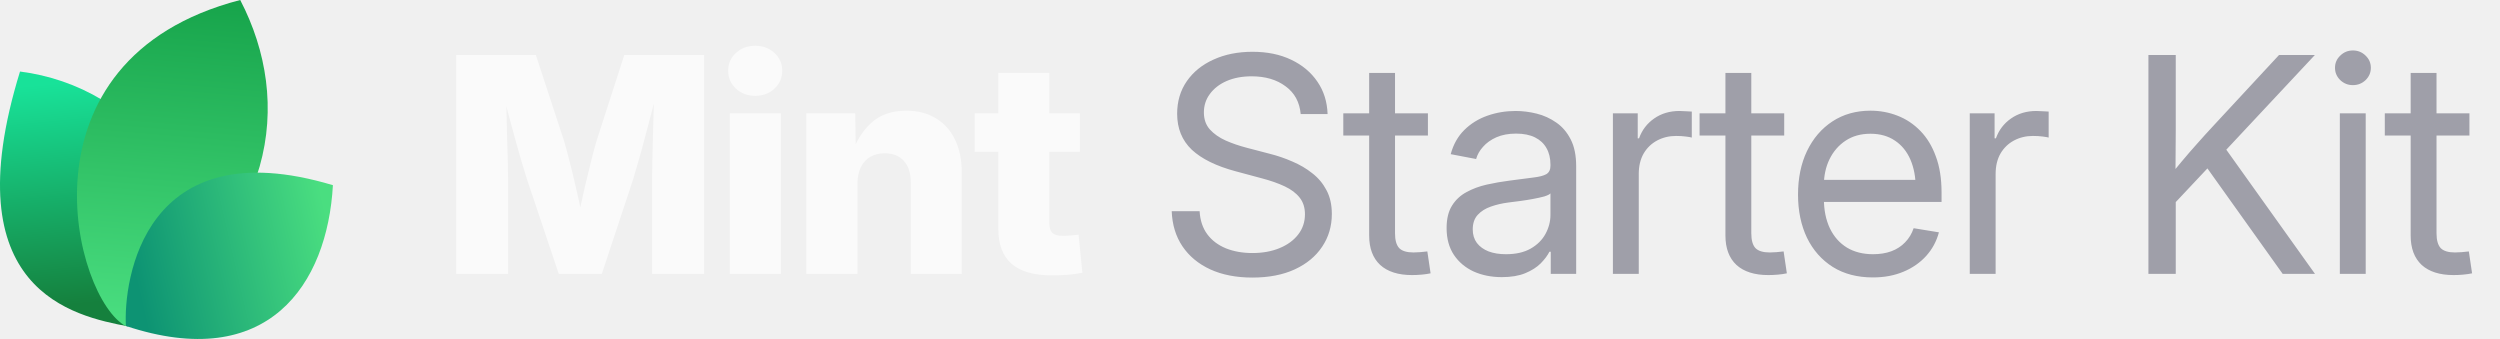
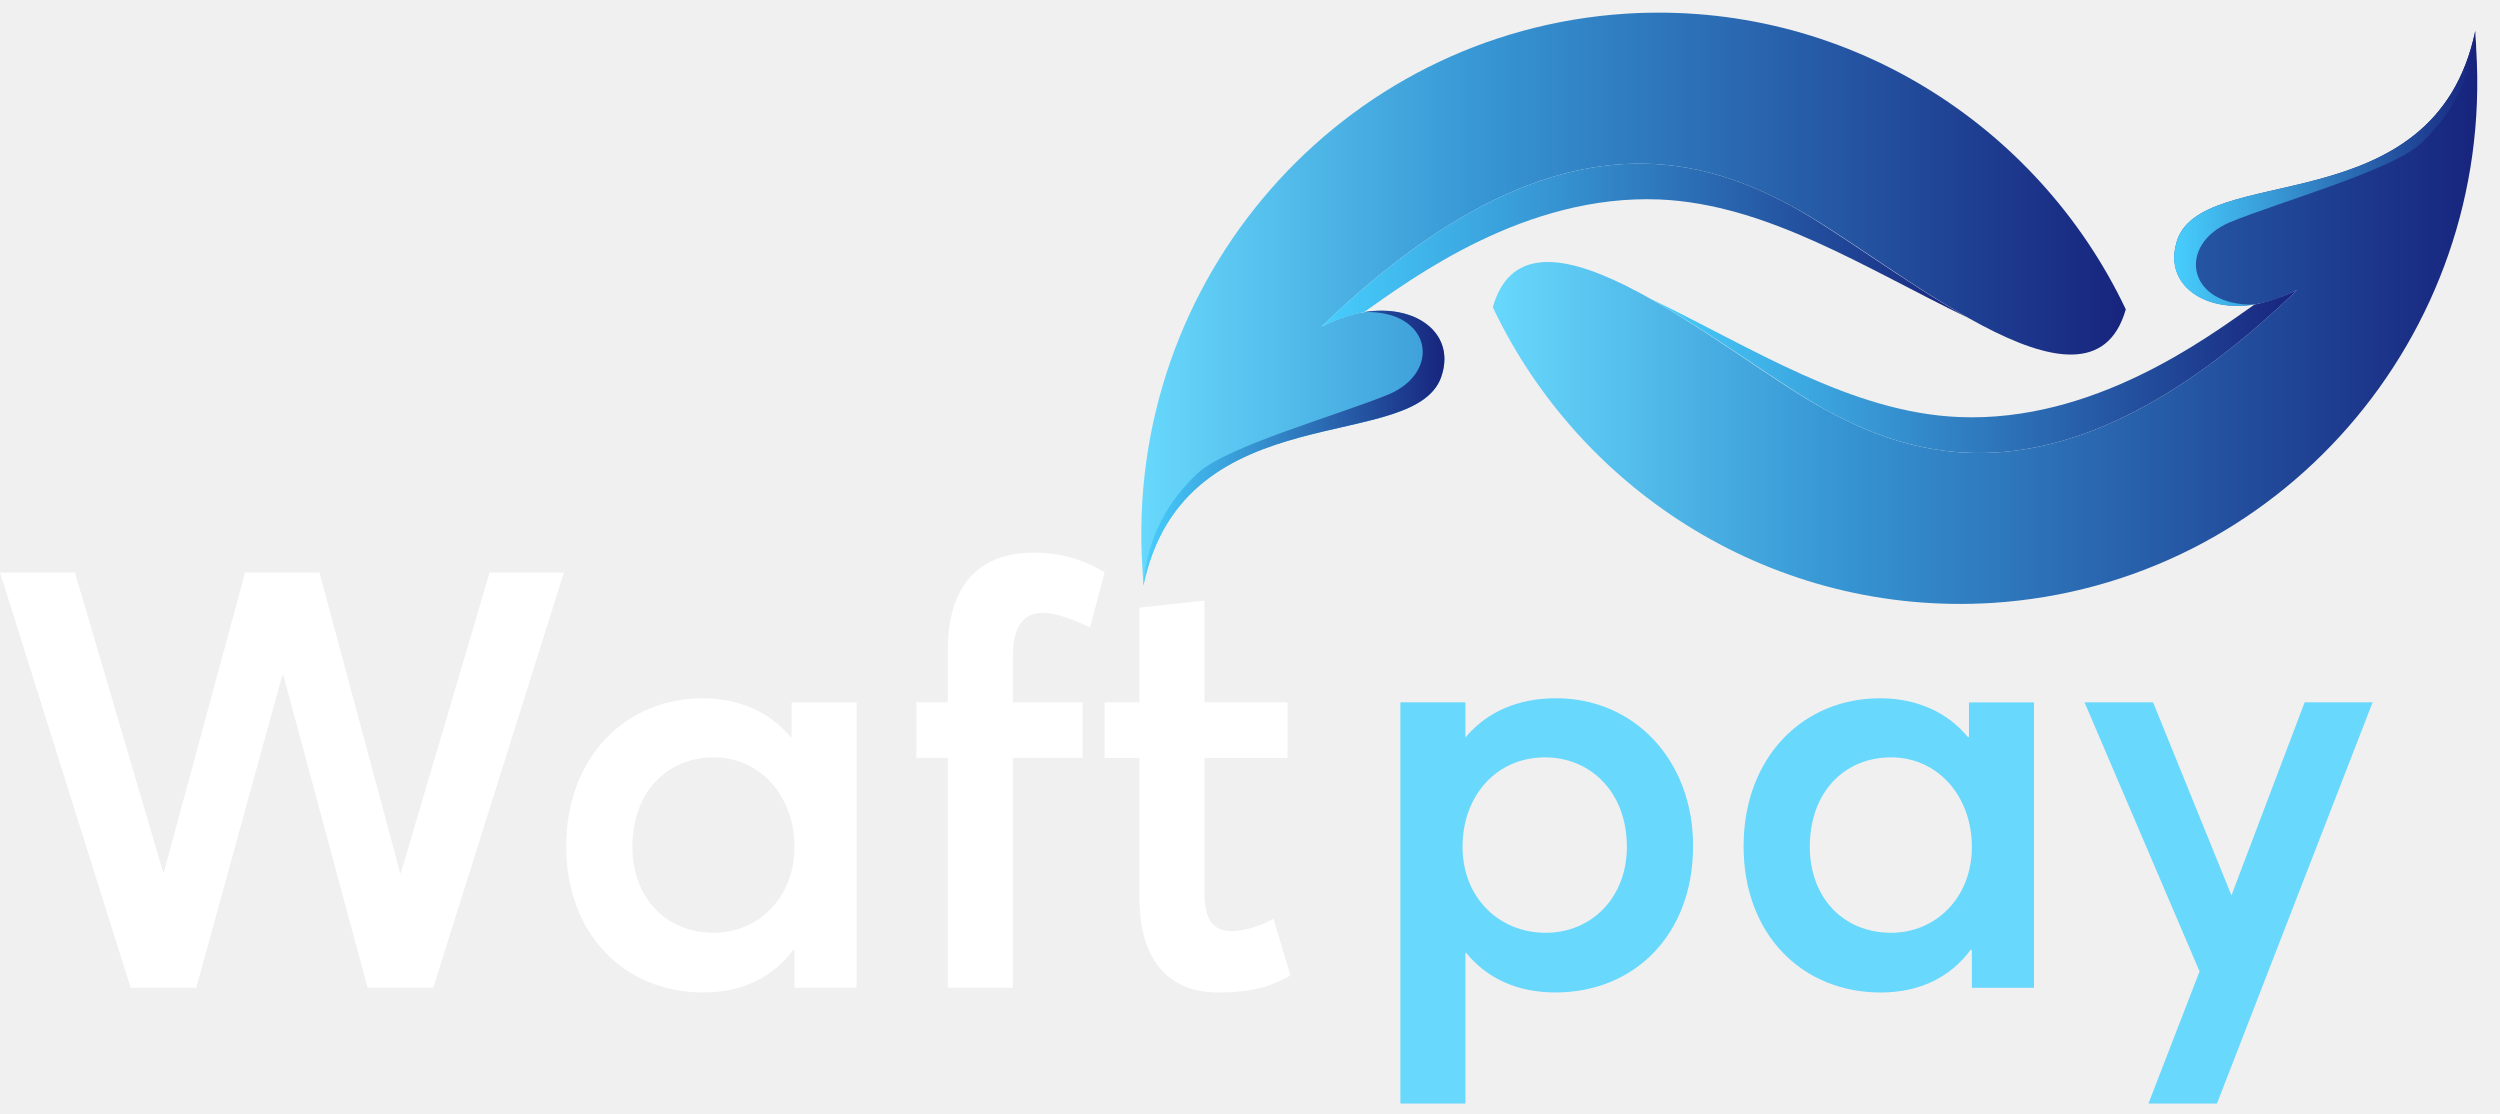
- <svg xmlns="http://www.w3.org/2000/svg" width="177" height="24" viewBox="0 0 177 24" fill="none">
-   <path d="M9.061 23.108C5.268 22.377 -3.391 20.627 1.417 5.064C9.634 6.099 16.973 14.064 9.061 23.108Z" fill="url(#paint0_linear_17557_2145)" />
-   <path d="M8.919 23.094C5.276 21.222 0.784 4.209 17.007 0C20.757 7.193 19.621 16.545 8.919 23.094Z" fill="url(#paint1_linear_17557_2145)" />
-   <path d="M8.914 23.079C8.735 19.882 10.159 9.085 23.57 13.111C23.181 20.123 18.984 26.418 8.914 23.079Z" fill="url(#paint2_linear_17557_2145)" />
-   <path d="M32.301 19.392V3.894H37.938L39.925 9.948C40.036 10.315 40.164 10.787 40.31 11.362C40.462 11.938 40.611 12.552 40.757 13.204C40.91 13.855 41.048 14.483 41.173 15.086C41.305 15.682 41.412 16.192 41.495 16.615H40.695C40.771 16.192 40.871 15.682 40.996 15.086C41.128 14.49 41.267 13.866 41.412 13.214C41.565 12.562 41.714 11.948 41.86 11.373C42.005 10.79 42.133 10.315 42.244 9.948L44.2 3.894H49.848V19.392H46.166V12.704C46.166 12.357 46.173 11.917 46.187 11.383C46.2 10.849 46.214 10.27 46.228 9.646C46.249 9.022 46.266 8.391 46.28 7.753C46.301 7.115 46.311 6.519 46.311 5.964H46.623C46.485 6.561 46.332 7.181 46.166 7.826C45.999 8.471 45.833 9.102 45.666 9.719C45.507 10.336 45.351 10.901 45.198 11.414C45.053 11.928 44.928 12.357 44.824 12.704L42.608 19.392H39.561L37.314 12.704C37.203 12.357 37.072 11.928 36.919 11.414C36.773 10.901 36.614 10.34 36.441 9.729C36.274 9.112 36.104 8.481 35.931 7.836C35.764 7.192 35.608 6.567 35.463 5.964H35.827C35.834 6.512 35.844 7.105 35.858 7.743C35.872 8.374 35.886 9.005 35.9 9.636C35.92 10.26 35.938 10.839 35.952 11.373C35.965 11.907 35.972 12.351 35.972 12.704V19.392H32.301ZM51.668 19.392V8.024H55.288V19.392H51.668ZM53.468 6.786C52.927 6.786 52.473 6.616 52.105 6.276C51.738 5.93 51.554 5.507 51.554 5.007C51.554 4.508 51.738 4.088 52.105 3.749C52.473 3.409 52.927 3.239 53.468 3.239C54.009 3.239 54.463 3.409 54.83 3.749C55.198 4.082 55.382 4.501 55.382 5.007C55.382 5.507 55.198 5.93 54.83 6.276C54.463 6.616 54.009 6.786 53.468 6.786ZM60.708 13.027V19.392H57.088V8.024H60.551L60.593 10.967H60.281C60.593 10.024 61.061 9.268 61.685 8.7C62.309 8.124 63.138 7.836 64.171 7.836C64.975 7.836 65.672 8.017 66.262 8.377C66.851 8.731 67.302 9.234 67.614 9.885C67.933 10.537 68.092 11.307 68.092 12.194V19.392H64.483V12.912C64.483 12.26 64.32 11.754 63.994 11.394C63.675 11.033 63.221 10.853 62.632 10.853C62.25 10.853 61.914 10.936 61.623 11.102C61.332 11.269 61.106 11.515 60.947 11.841C60.787 12.16 60.708 12.555 60.708 13.027ZM76.456 8.024V10.749H69.008V8.024H76.456ZM70.683 5.163H74.292V15.783C74.292 16.102 74.361 16.334 74.5 16.48C74.646 16.625 74.899 16.698 75.259 16.698C75.405 16.698 75.596 16.688 75.831 16.667C76.074 16.646 76.251 16.629 76.362 16.615L76.632 19.309C76.313 19.378 75.963 19.427 75.582 19.455C75.207 19.482 74.836 19.496 74.469 19.496C73.2 19.496 72.25 19.222 71.619 18.674C70.995 18.127 70.683 17.308 70.683 16.22V5.163Z" fill="#FAFAFA" />
-   <path d="M88.667 19.652C87.523 19.652 86.528 19.458 85.682 19.07C84.843 18.681 84.188 18.137 83.716 17.437C83.245 16.736 82.992 15.908 82.957 14.951H84.933C84.968 15.596 85.148 16.14 85.474 16.584C85.8 17.021 86.24 17.354 86.795 17.582C87.35 17.804 87.974 17.915 88.667 17.915C89.388 17.915 90.026 17.801 90.581 17.572C91.143 17.343 91.583 17.024 91.902 16.615C92.228 16.199 92.391 15.717 92.391 15.169C92.391 14.698 92.266 14.306 92.017 13.994C91.767 13.675 91.413 13.408 90.956 13.193C90.498 12.978 89.954 12.787 89.323 12.621L87.502 12.132C86.123 11.765 85.082 11.255 84.382 10.603C83.689 9.944 83.342 9.095 83.342 8.055C83.342 7.174 83.571 6.404 84.028 5.746C84.486 5.087 85.117 4.577 85.921 4.217C86.726 3.849 87.645 3.666 88.678 3.666C89.718 3.666 90.63 3.853 91.413 4.227C92.204 4.602 92.824 5.122 93.275 5.787C93.726 6.446 93.965 7.209 93.993 8.076H92.089C92.013 7.23 91.656 6.574 91.018 6.11C90.387 5.638 89.586 5.403 88.615 5.403C87.95 5.403 87.36 5.513 86.847 5.735C86.341 5.957 85.946 6.262 85.661 6.651C85.377 7.032 85.235 7.469 85.235 7.961C85.235 8.447 85.377 8.849 85.661 9.168C85.946 9.48 86.317 9.74 86.774 9.948C87.232 10.149 87.724 10.319 88.251 10.457L89.884 10.884C90.439 11.023 90.977 11.206 91.496 11.435C92.023 11.657 92.495 11.934 92.911 12.267C93.334 12.593 93.67 12.995 93.92 13.474C94.17 13.945 94.294 14.504 94.294 15.149C94.294 16.015 94.066 16.788 93.608 17.468C93.157 18.148 92.512 18.681 91.673 19.07C90.834 19.458 89.832 19.652 88.667 19.652ZM101.097 8.024V9.594H95.106V8.024H101.097ZM96.937 5.163H98.767V16.521C98.767 17 98.865 17.347 99.059 17.562C99.26 17.77 99.6 17.874 100.078 17.874C100.21 17.874 100.366 17.867 100.546 17.853C100.733 17.832 100.903 17.815 101.056 17.801L101.285 19.351C101.097 19.392 100.886 19.423 100.65 19.444C100.414 19.465 100.189 19.475 99.974 19.475C98.996 19.475 98.244 19.236 97.717 18.758C97.197 18.272 96.937 17.579 96.937 16.677V5.163ZM106.33 19.621C105.595 19.621 104.932 19.489 104.343 19.226C103.754 18.955 103.285 18.564 102.939 18.05C102.592 17.53 102.419 16.896 102.419 16.147C102.419 15.495 102.547 14.965 102.804 14.556C103.06 14.146 103.403 13.828 103.833 13.599C104.263 13.363 104.742 13.186 105.269 13.068C105.796 12.95 106.333 12.857 106.881 12.787C107.574 12.69 108.132 12.617 108.555 12.569C108.978 12.52 109.287 12.441 109.481 12.33C109.675 12.212 109.772 12.014 109.772 11.737V11.654C109.772 11.203 109.679 10.815 109.492 10.489C109.311 10.163 109.041 9.91 108.68 9.729C108.32 9.549 107.872 9.459 107.338 9.459C106.805 9.459 106.34 9.546 105.945 9.719C105.556 9.892 105.241 10.118 104.998 10.395C104.755 10.665 104.593 10.953 104.509 11.258L102.71 10.915C102.897 10.222 103.22 9.65 103.677 9.199C104.135 8.748 104.679 8.412 105.31 8.19C105.941 7.968 106.607 7.857 107.307 7.857C107.8 7.857 108.295 7.92 108.795 8.044C109.301 8.169 109.765 8.381 110.188 8.679C110.611 8.97 110.951 9.369 111.208 9.875C111.464 10.374 111.593 11.005 111.593 11.768V19.392H109.793V17.822H109.7C109.568 18.085 109.363 18.359 109.086 18.643C108.809 18.921 108.444 19.153 107.994 19.34C107.543 19.527 106.988 19.621 106.33 19.621ZM106.621 17.998C107.321 17.998 107.904 17.867 108.368 17.603C108.84 17.333 109.19 16.986 109.419 16.563C109.654 16.133 109.772 15.682 109.772 15.211V13.692C109.703 13.769 109.554 13.841 109.325 13.911C109.096 13.973 108.829 14.032 108.524 14.088C108.226 14.143 107.921 14.192 107.609 14.233C107.304 14.275 107.033 14.309 106.798 14.337C106.354 14.393 105.938 14.49 105.549 14.628C105.168 14.76 104.86 14.954 104.624 15.211C104.388 15.467 104.27 15.811 104.27 16.241C104.27 16.615 104.367 16.934 104.561 17.198C104.762 17.461 105.04 17.662 105.393 17.801C105.747 17.933 106.156 17.998 106.621 17.998ZM114.193 19.392V8.024H115.951V9.792H116.045C116.253 9.209 116.61 8.741 117.116 8.388C117.622 8.034 118.219 7.857 118.905 7.857C119.058 7.857 119.217 7.864 119.384 7.878C119.55 7.885 119.682 7.892 119.779 7.899V9.74C119.716 9.719 119.578 9.695 119.363 9.667C119.155 9.639 118.922 9.625 118.666 9.625C118.174 9.625 117.726 9.733 117.324 9.948C116.922 10.163 116.603 10.471 116.367 10.874C116.138 11.276 116.024 11.758 116.024 12.319V19.392H114.193ZM126.322 8.024V9.594H120.33V8.024H126.322ZM122.161 5.163H123.992V16.521C123.992 17 124.089 17.347 124.283 17.562C124.484 17.77 124.824 17.874 125.302 17.874C125.434 17.874 125.59 17.867 125.77 17.853C125.958 17.832 126.127 17.815 126.28 17.801L126.509 19.351C126.322 19.392 126.11 19.423 125.874 19.444C125.639 19.465 125.413 19.475 125.198 19.475C124.221 19.475 123.468 19.236 122.941 18.758C122.421 18.272 122.161 17.579 122.161 16.677V5.163ZM132.604 19.642C131.502 19.642 130.555 19.396 129.765 18.903C128.974 18.404 128.364 17.714 127.934 16.834C127.511 15.946 127.3 14.927 127.3 13.775C127.3 12.611 127.511 11.584 127.934 10.697C128.364 9.802 128.964 9.102 129.734 8.596C130.51 8.089 131.408 7.836 132.428 7.836C133.1 7.836 133.738 7.954 134.341 8.19C134.952 8.426 135.489 8.783 135.954 9.261C136.425 9.74 136.793 10.343 137.056 11.071C137.327 11.792 137.462 12.645 137.462 13.63V14.296H128.433V12.735H136.463L135.631 13.297C135.631 12.541 135.506 11.876 135.257 11.3C135.007 10.725 134.643 10.277 134.165 9.958C133.686 9.632 133.107 9.469 132.428 9.469C131.748 9.469 131.162 9.632 130.67 9.958C130.177 10.284 129.796 10.725 129.526 11.279C129.262 11.827 129.13 12.441 129.13 13.12V14.046C129.13 14.864 129.273 15.572 129.557 16.168C129.841 16.757 130.243 17.211 130.763 17.53C131.283 17.842 131.901 17.998 132.615 17.998C133.093 17.998 133.523 17.929 133.905 17.79C134.293 17.645 134.619 17.433 134.882 17.156C135.153 16.879 135.354 16.546 135.486 16.157L137.275 16.449C137.108 17.08 136.81 17.634 136.38 18.113C135.95 18.591 135.413 18.966 134.768 19.236C134.123 19.507 133.402 19.642 132.604 19.642ZM139.459 19.392V8.024H141.217V9.792H141.311C141.519 9.209 141.876 8.741 142.382 8.388C142.888 8.034 143.485 7.857 144.171 7.857C144.324 7.857 144.483 7.864 144.649 7.878C144.816 7.885 144.948 7.892 145.045 7.899V9.74C144.982 9.719 144.844 9.695 144.629 9.667C144.421 9.639 144.188 9.625 143.932 9.625C143.439 9.625 142.992 9.733 142.59 9.948C142.188 10.163 141.869 10.471 141.633 10.874C141.404 11.276 141.29 11.758 141.29 12.319V19.392H139.459ZM153.429 14.961V12.715C153.783 12.257 154.136 11.82 154.49 11.404C154.844 10.981 155.204 10.565 155.572 10.156C155.939 9.74 156.314 9.327 156.695 8.918L161.355 3.894H163.893L157.277 10.967H157.184L153.429 14.961ZM152.108 19.392V3.894H154.043V9.241L154.022 12.559L154.043 13.505V19.392H152.108ZM161.615 19.392L155.967 11.477L157.173 9.969L163.903 19.392H161.615ZM165.661 19.392V8.024H167.492V19.392H165.661ZM166.587 6.027C166.24 6.027 165.942 5.909 165.692 5.673C165.443 5.43 165.318 5.139 165.318 4.799C165.318 4.459 165.443 4.172 165.692 3.936C165.942 3.693 166.24 3.572 166.587 3.572C166.934 3.572 167.232 3.693 167.482 3.936C167.731 4.172 167.856 4.459 167.856 4.799C167.856 5.139 167.731 5.43 167.482 5.673C167.232 5.909 166.934 6.027 166.587 6.027ZM174.836 8.024V9.594H168.844V8.024H174.836ZM170.675 5.163H172.506V16.521C172.506 17 172.603 17.347 172.797 17.562C172.998 17.77 173.338 17.874 173.816 17.874C173.948 17.874 174.104 17.867 174.284 17.853C174.472 17.832 174.641 17.815 174.794 17.801L175.023 19.351C174.836 19.392 174.624 19.423 174.388 19.444C174.153 19.465 173.927 19.475 173.712 19.475C172.735 19.475 171.982 19.236 171.455 18.758C170.935 18.272 170.675 17.579 170.675 16.677V5.163Z" fill="#9F9FA9" />
+ <svg xmlns="http://www.w3.org/2000/svg" width="110" height="49">
  <defs>
-     <linearGradient id="paint0_linear_17557_2145" x1="3.776" y1="5.916" x2="5.232" y2="21.559" gradientUnits="userSpaceOnUse">
-       <stop stop-color="#18E299" />
-       <stop offset="1" stop-color="#15803D" />
-     </linearGradient>
-     <linearGradient id="paint1_linear_17557_2145" x1="12.171" y1="-0.718" x2="10.19" y2="22.983" gradientUnits="userSpaceOnUse">
-       <stop stop-color="#16A34A" />
-       <stop offset="1" stop-color="#4ADE80" />
-     </linearGradient>
-     <linearGradient id="paint2_linear_17557_2145" x1="23.133" y1="15.353" x2="9.338" y2="18.52" gradientUnits="userSpaceOnUse">
-       <stop stop-color="#4ADE80" />
-       <stop offset="1" stop-color="#0D9373" />
+     <linearGradient id="gradient_0" gradientUnits="userSpaceOnUse" x1="0" y1="12.606" x2="43.316" y2="12.606">
+       <stop offset="0" stop-color="#68D8FC" />
+       <stop offset="0.34" stop-color="#3797D4" />
+       <stop offset="1" stop-color="#17247D" />
    </linearGradient>
  </defs>
+   <path fill="url(#gradient_0)" transform="translate(65.6833 1.35848)" d="M43.27 0.805C44.069 13.449 34.551 24.362 21.995 25.169C12.437 25.771 3.878 20.337 0 12.16C1.6 6.523 10.397 14.416 14.716 16.713C18.877 18.968 25.513 20.941 35.391 11.397C32.352 13.007 29.432 11.638 30.073 9.343C31.031 5.679 41.43 8.618 43.23 0C43.23 0.283 43.27 0.526 43.27 0.807L43.27 0.807L43.27 0.805Z" fill-rule="evenodd" />
+   <defs>
+     <linearGradient id="gradient_1" gradientUnits="userSpaceOnUse" x1="0.001" y1="6.05" x2="13.251" y2="6.05">
+       <stop offset="0" stop-color="#47CEFD" />
+       <stop offset="0.34" stop-color="#3797D4" />
+       <stop offset="1" stop-color="#17247D" />
+     </linearGradient>
+   </defs>
+   <path fill="url(#gradient_1)" transform="translate(95.6625 1.35848)" d="M3.533 12.041C1.293 12.402 -0.428 11.156 0.094 9.343C1.052 5.679 11.451 8.618 13.251 0C13.049 2.297 12.092 3.786 10.853 4.955C9.612 6.123 4.732 7.492 2.454 8.42C0.096 9.426 0.575 12.122 3.534 12.042L3.534 12.042L3.533 12.041Z" fill-rule="evenodd" />
+   <defs>
+     <linearGradient id="gradient_2" gradientUnits="userSpaceOnUse" x1="0" y1="3.586" x2="28.431" y2="3.586">
+       <stop offset="0" stop-color="#47CEFD" />
+       <stop offset="0.34" stop-color="#3797D4" />
+       <stop offset="1" stop-color="#17247D" />
+     </linearGradient>
+   </defs>
+   <path fill="url(#gradient_2)" transform="translate(72.6434 12.7555)" d="M0 0.401C4.438 2.535 8.797 5.394 13.555 5.595C19.474 5.84 24.433 2.132 26.553 0.644C27.153 0.524 27.794 0.321 28.433 0C18.555 9.544 11.918 7.571 7.758 5.316C5.759 4.228 2.801 1.973 0.002 0.403L0.002 0.403L0 0.401Z" fill-rule="evenodd" />
+   <defs>
+     <linearGradient id="gradient_3" gradientUnits="userSpaceOnUse" x1="0" y1="12.608" x2="43.317" y2="12.608">
+       <stop offset="0" stop-color="#68D8FC" />
+       <stop offset="0.34" stop-color="#3797D4" />
+       <stop offset="1" stop-color="#17247D" />
+     </linearGradient>
+   </defs>
+   <path fill="url(#gradient_3)" transform="translate(50.2174 0.556595)" d="M0.047 24.411C-0.752 11.765 8.766 0.854 21.322 0.045C30.88 -0.557 39.439 4.879 43.317 13.054C41.716 18.691 32.92 10.799 28.602 8.505C24.443 6.25 17.804 4.275 7.927 13.819C10.966 12.211 13.886 13.578 13.245 15.875C12.286 19.54 1.889 16.601 0.09 25.218C0.09 24.935 0.05 24.692 0.05 24.411L0.05 24.411L0.047 24.411Z" fill-rule="evenodd" />
+   <defs>
+     <linearGradient id="gradient_4" gradientUnits="userSpaceOnUse" x1="0" y1="6.053" x2="13.248" y2="6.053">
+       <stop offset="0" stop-color="#47CEFD" />
+       <stop offset="0.34" stop-color="#3797D4" />
+       <stop offset="1" stop-color="#17247D" />
+     </linearGradient>
+   </defs>
+   <path fill="url(#gradient_4)" transform="translate(50.3057 13.6683)" d="M9.717 0.062C11.956 -0.299 13.676 0.949 13.155 2.762C12.196 6.426 1.799 3.487 0 12.105C0.2 9.808 1.158 8.319 2.398 7.15C3.639 5.982 8.519 4.613 10.797 3.685C13.155 2.679 12.676 -0.019 9.717 0.061L9.717 0.061L9.717 0.062Z" fill-rule="evenodd" />
+   <defs>
+     <linearGradient id="gradient_5" gradientUnits="userSpaceOnUse" x1="0" y1="3.587" x2="28.431" y2="3.587">
+       <stop offset="0" stop-color="#47CEFD" />
+       <stop offset="0.34" stop-color="#3797D4" />
+       <stop offset="1" stop-color="#17247D" />
+     </linearGradient>
+   </defs>
+   <path fill="url(#gradient_5)" transform="translate(58.1427 7.19976)" d="M28.431 6.774C23.993 4.64 19.635 1.78 14.876 1.577C8.959 1.336 4 5.042 1.88 6.531C1.28 6.654 0.639 6.855 0 7.174C9.879 -2.368 16.516 -0.395 20.675 1.86C22.674 2.946 25.632 5.202 28.431 6.774L28.431 6.774Z" fill-rule="evenodd" />
+   <path fill="white" transform="translate(0 25.19)" d="M24.812 0L19.063 18.271L16.175 18.271L12.47 4.528L12.418 4.528L8.636 18.271L5.749 18.271L0 0L3.296 0L7.181 13.201L7.206 13.201L10.785 0L14.056 0L17.609 13.227L17.635 13.227L21.544 0L24.815 0L24.812 0Z" />
+   <path fill="white" transform="translate(24.9134 30.7246)" d="M12.778 0.179L12.778 12.738L10.044 12.738L10.044 11.066L9.992 11.066C9.098 12.275 7.744 12.945 6.032 12.945C2.582 12.945 0 10.398 0 6.511C0 2.625 2.581 0 6.006 0C7.591 0 8.945 0.592 9.865 1.699L9.916 1.699L9.916 0.18L12.778 0.18L12.778 0.179ZM10.042 6.536C10.042 4.298 8.535 2.599 6.49 2.599C4.445 2.599 2.912 4.117 2.912 6.536C2.912 8.749 4.367 10.318 6.49 10.318C8.431 10.318 10.042 8.8 10.042 6.536Z" />
+   <path fill="white" transform="translate(40.3221 24.3156)" d="M1.38 9.032L0 9.032L0 6.588L1.38 6.588L1.38 4.298C1.38 1.492 2.708 0 5.161 0C6.541 0 7.615 0.437 8.28 0.874L7.641 3.293C6.822 2.906 6.107 2.649 5.572 2.649C4.703 2.649 4.243 3.241 4.243 4.605L4.243 6.586L7.31 6.586L7.31 9.031L4.243 9.031L4.243 19.144L1.382 19.144L1.382 9.031L1.38 9.032Z" />
+   <path fill="white" transform="translate(48.6018 26.4253)" d="M1.533 13.073L1.533 6.923L0 6.923L0 4.478L1.533 4.478L1.533 0.309L4.395 0L4.395 4.478L8.049 4.478L8.049 6.923L4.395 6.923L4.395 12.79C4.395 14.078 4.777 14.541 5.596 14.541C6.081 14.541 6.771 14.36 7.436 14.001L8.176 16.498C7.436 16.909 6.643 17.244 5.008 17.244C2.862 17.244 1.533 15.88 1.533 13.075L1.533 13.073Z" />
+   <path fill="#68D8FC" transform="translate(61.6175 30.7228)" d="M12.878 6.511C12.878 10.398 10.297 12.945 6.822 12.945C5.136 12.945 3.807 12.327 2.887 11.194L2.862 11.194L2.862 17.834L0 17.834L0 0.18L2.862 0.18L2.862 1.725C3.807 0.592 5.187 0 6.848 0C10.297 0 12.88 2.727 12.88 6.511L12.878 6.511ZM9.965 6.537C9.965 4.119 8.356 2.601 6.362 2.601C4.216 2.601 2.734 4.299 2.734 6.537C2.734 8.775 4.343 10.32 6.388 10.32C8.433 10.32 9.966 8.749 9.966 6.537L9.965 6.537Z" />
+   <path fill="#68D8FC" transform="translate(76.7179 30.7246)" d="M12.778 0.179L12.778 12.738L10.044 12.738L10.044 11.066L9.992 11.066C9.098 12.275 7.744 12.945 6.032 12.945C2.582 12.945 0 10.398 0 6.511C0 2.625 2.581 0 6.006 0C7.591 0 8.945 0.592 9.865 1.699L9.916 1.699L9.916 0.18L12.778 0.18L12.778 0.179ZM10.044 6.536C10.044 4.298 8.536 2.599 6.491 2.599C4.447 2.599 2.913 4.117 2.913 6.536C2.913 8.749 4.371 10.318 6.491 10.318C8.433 10.318 10.044 8.8 10.044 6.536Z" />
+   <path fill="#68D8FC" transform="translate(91.72 30.9033)" d="M12.675 0L5.826 17.653L2.812 17.653L5.06 11.838L0 0L3.015 0L6.464 8.493L9.684 0L12.675 0Z" />
</svg>
